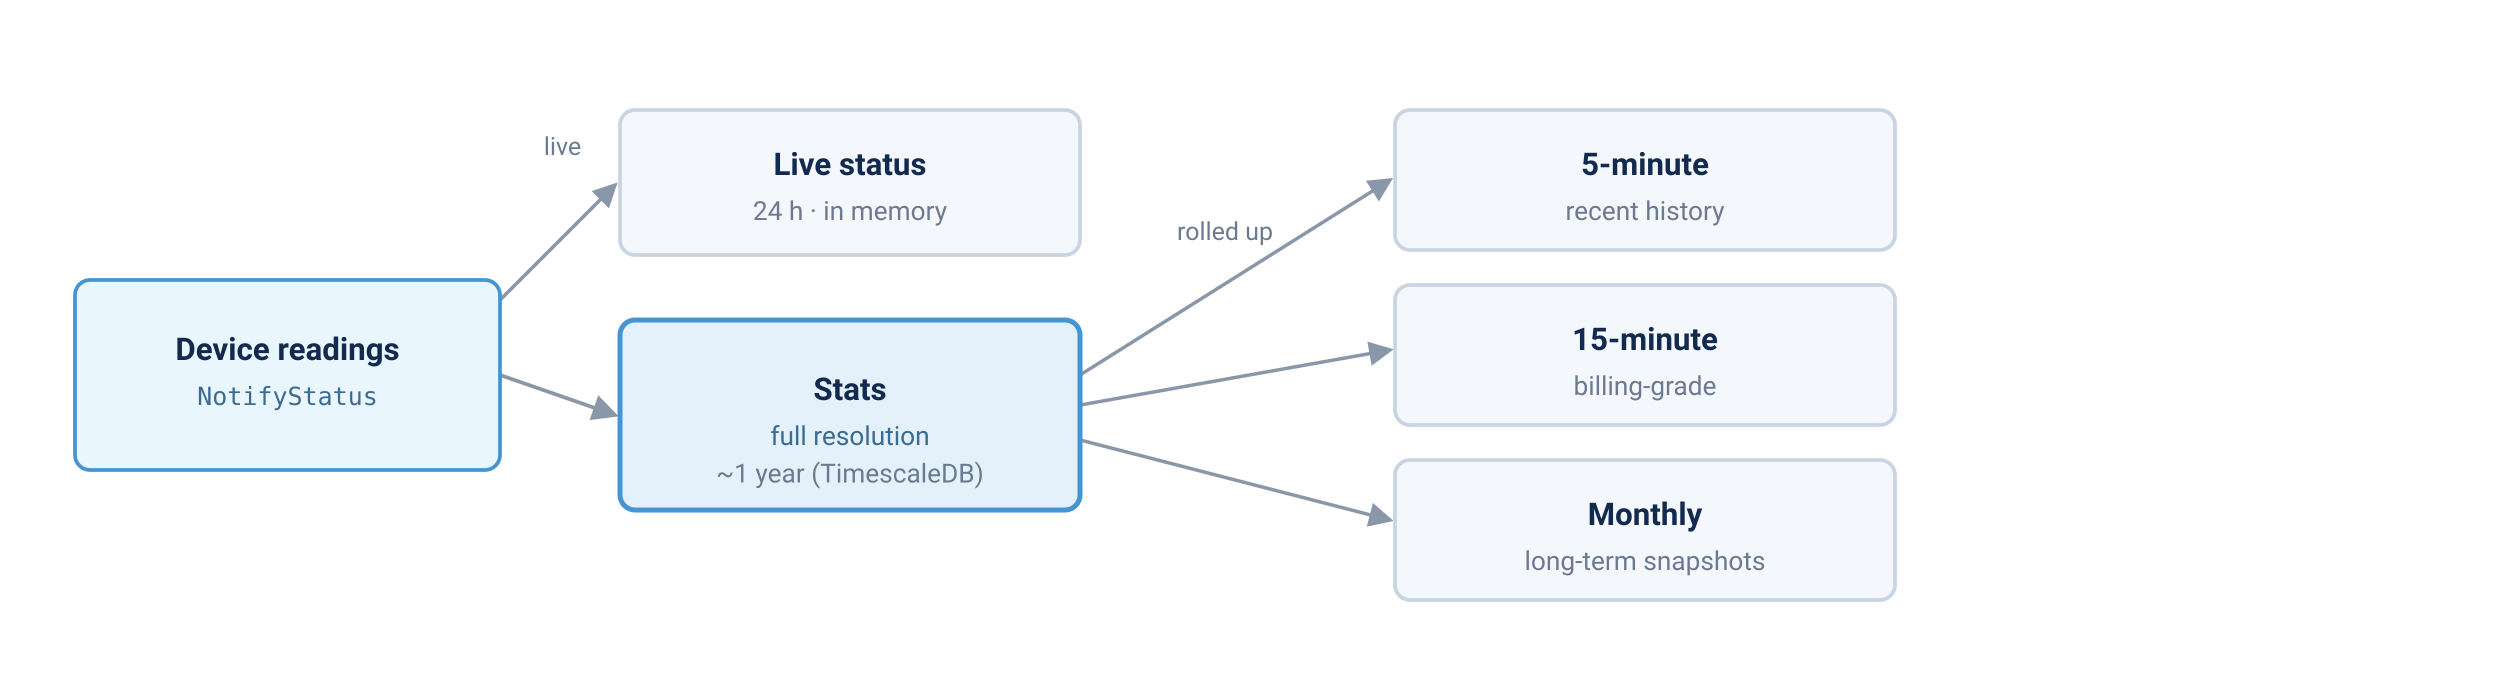
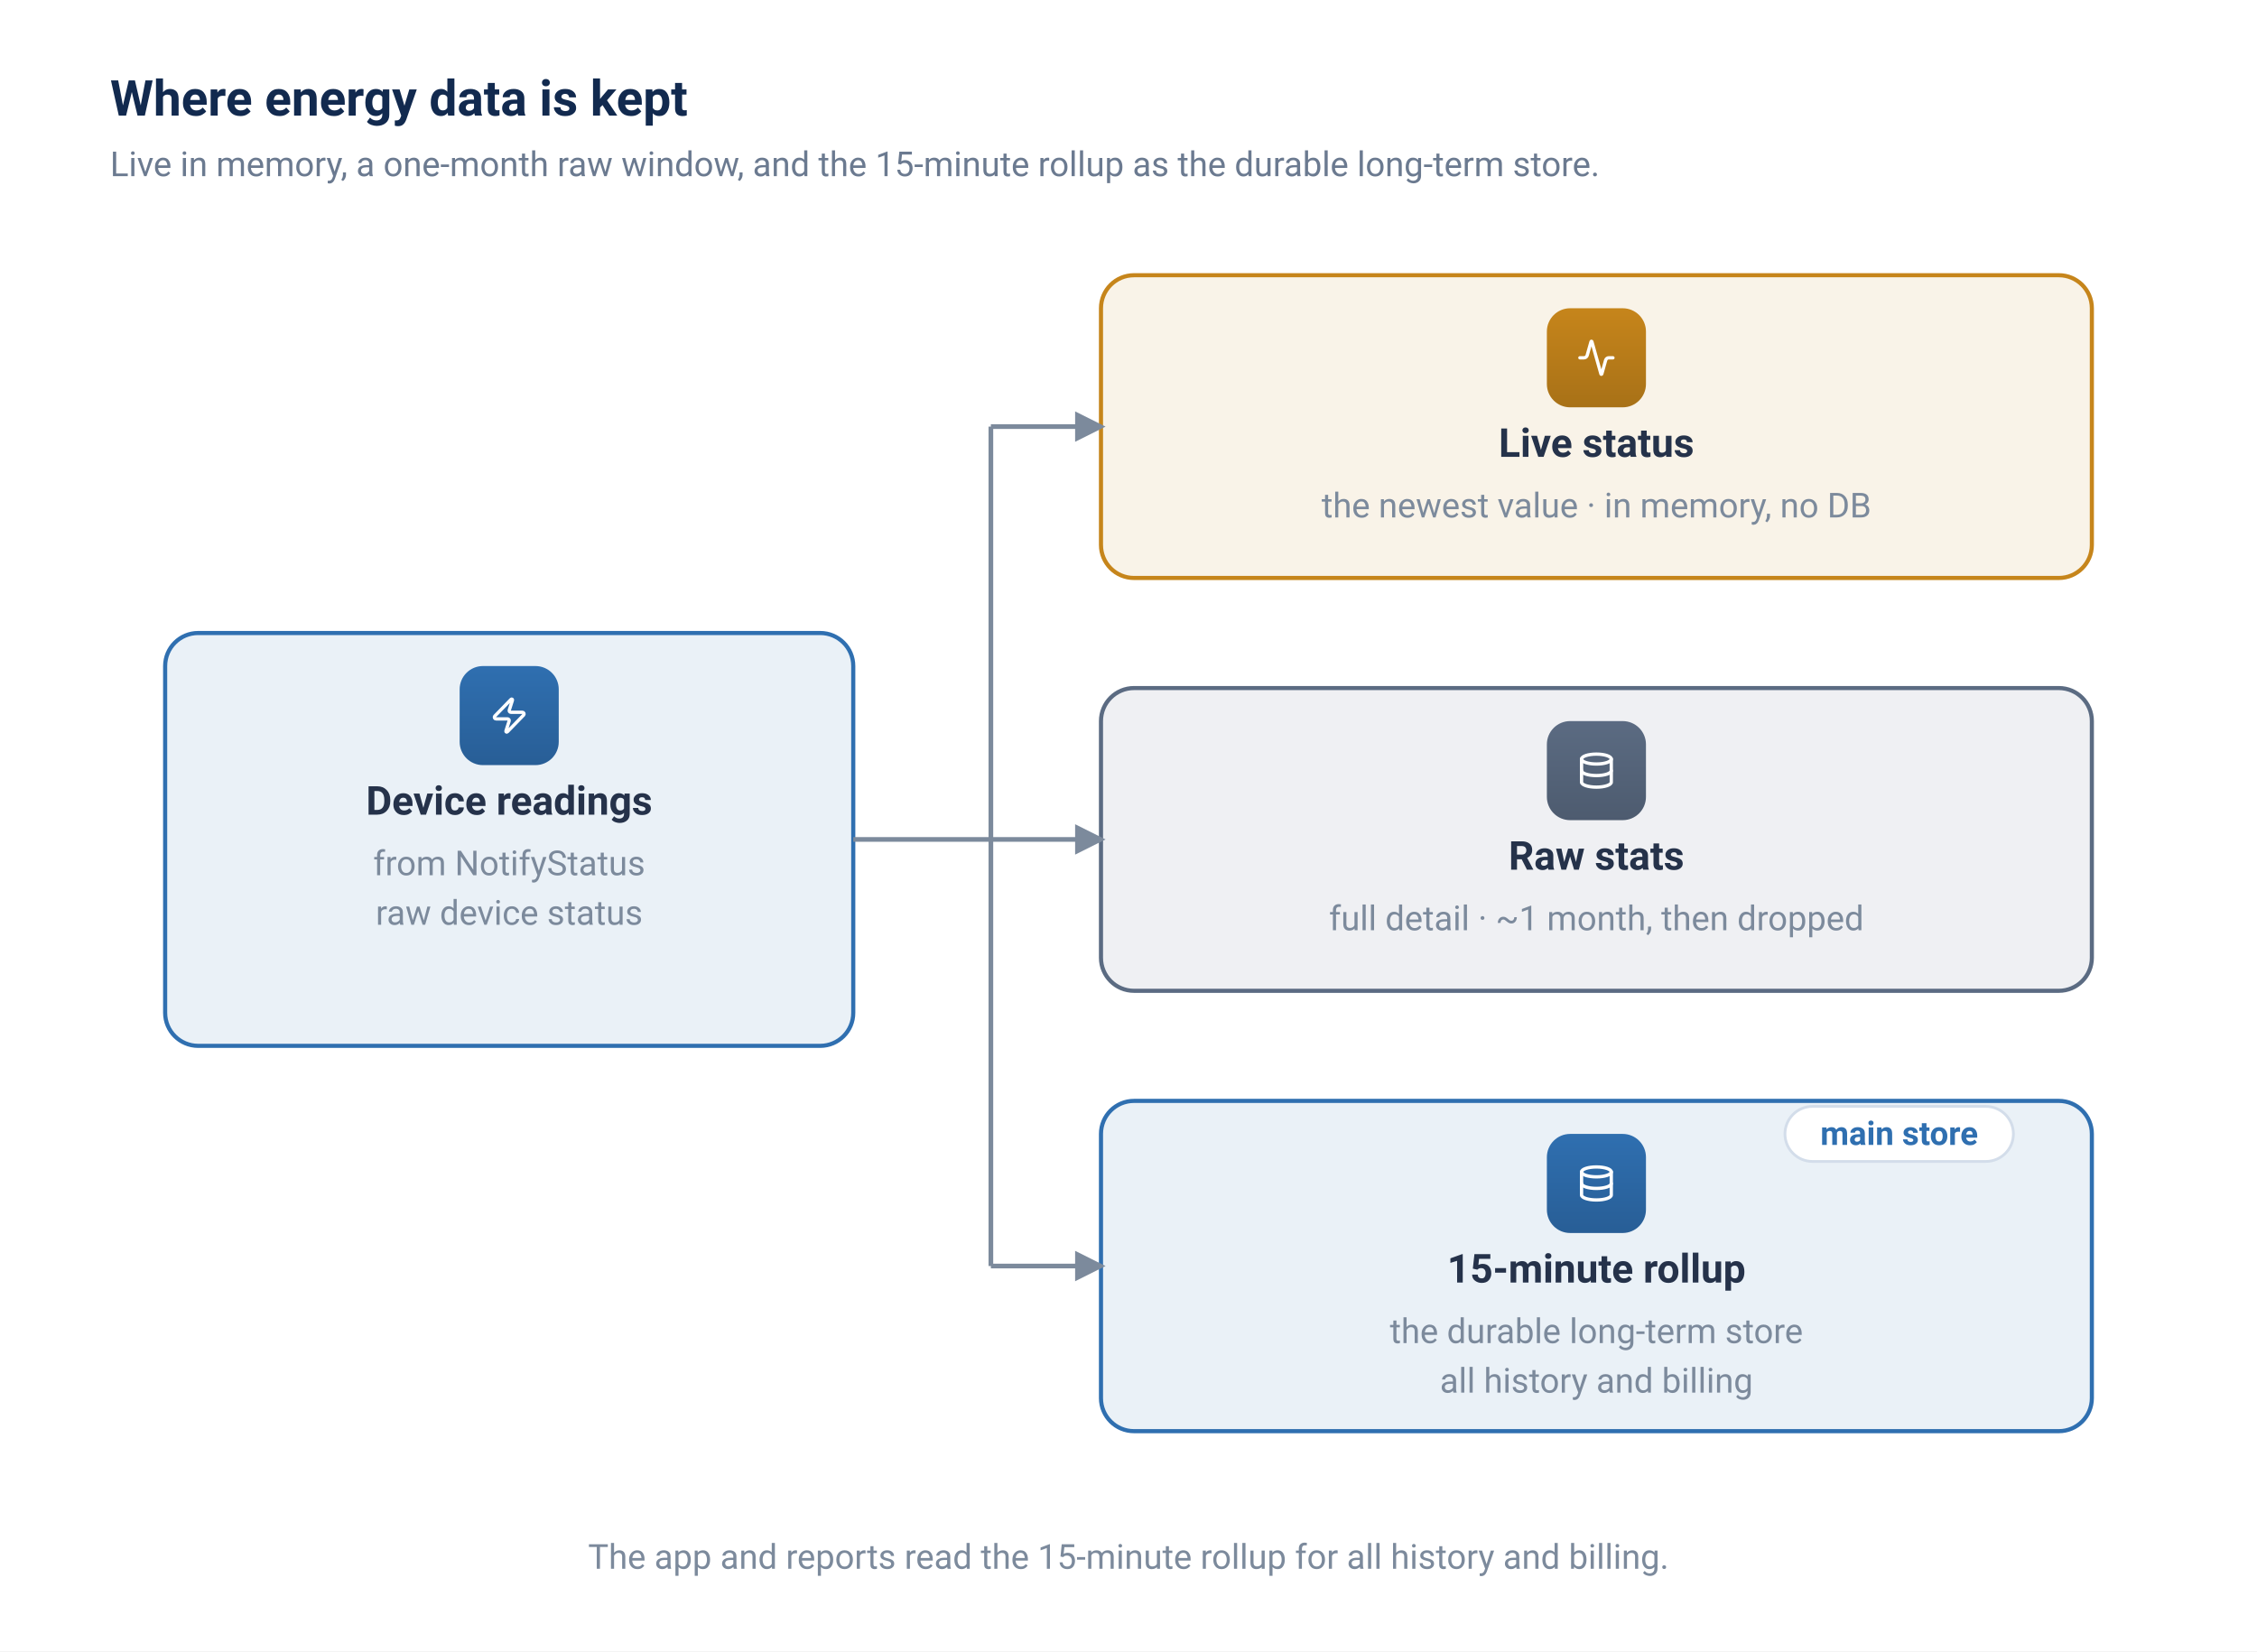
- <svg xmlns="http://www.w3.org/2000/svg" viewBox="0 0 1000 270" width="1000" height="270" font-family="-apple-system,BlinkMacSystemFont,'Segoe UI',Roboto,Helvetica,Arial,sans-serif" role="img" aria-label="Energy storage tiers: live status, full-resolution stats, and rollups">
+ <svg xmlns="http://www.w3.org/2000/svg" viewBox="0 0 820 600" width="820" height="600" font-family="-apple-system,BlinkMacSystemFont,'Segoe UI',Roboto,Helvetica,Arial,sans-serif" role="img" aria-label="Where energy data is kept: live in memory, a one-month raw window, and the durable 15-minute rollup">
+   <rect width="820" height="600" fill="#ffffff" />
+   <text x="40" y="42" font-size="18" font-weight="700" fill="#122A4F">Where energy data is kept</text>
+   <text x="40" y="64" font-size="12.5" fill="#6B7A90">Live in memory, a one-month raw window, and the 15-minute rollup as the durable long-term store.</text>
+   <rect x="60" y="230" width="250" height="150" rx="12" fill="#eaf1f7" stroke="#2F6FB0" stroke-width="1.5" />
  <defs>
-     <marker id="esN" viewBox="0 0 10 10" refX="8.5" refY="5" markerWidth="7" markerHeight="7" orient="auto-start-reverse">
-       <path d="M0,0 L10,5 L0,10 z" fill="#8A97A8" />
+     <linearGradient id="t185_260" x1="0" y1="0" x2="0" y2="1">
+       <stop offset="0" stop-color="#2F6FB0" />
+       <stop offset="1" stop-color="#285e96" />
+     </linearGradient>
+   </defs>
+   <rect x="167" y="242" width="36" height="36" rx="8.46" fill="url(#t185_260)" />
+   <g transform="translate(185,260) scale(0.6) translate(-12,-12)" stroke="#fff" stroke-width="2" fill="none" stroke-linecap="round" stroke-linejoin="round">
+     <path d="M4 14a1 1 0 0 1-.78-1.63l9.9-10.2a.5.5 0 0 1 .86.46l-1.92 6.02A1 1 0 0 0 13 10h7a1 1 0 0 1 .78 1.63l-9.9 10.2a.5.5 0 0 1-.86-.46l1.92-6.02A1 1 0 0 0 11 14z" />
+   </g>
+   <text x="185" y="296" text-anchor="middle" font-size="14.5" font-weight="700" fill="#25324A">Device readings</text>
+   <text x="185" y="318" text-anchor="middle" font-size="12.5" fill="#7C8A9C">from NotifyStatus</text>
+   <text x="185" y="336" text-anchor="middle" font-size="12.5" fill="#7C8A9C">raw device status</text>
+   <rect x="400" y="100" width="360" height="110" rx="12" fill="#f9f3e8" stroke="#C6851B" stroke-width="1.5" />
+   <defs>
+     <linearGradient id="t580_130" x1="0" y1="0" x2="0" y2="1">
+       <stop offset="0" stop-color="#C6851B" />
+       <stop offset="1" stop-color="#a87117" />
+     </linearGradient>
+   </defs>
+   <rect x="562" y="112" width="36" height="36" rx="8.46" fill="url(#t580_130)" />
+   <g transform="translate(580,130) scale(0.6) translate(-12,-12)" stroke="#fff" stroke-width="2" fill="none" stroke-linecap="round" stroke-linejoin="round">
+     <path d="M22 12h-2.48a2 2 0 0 0-1.93 1.46l-2.35 8.36a.25.25 0 0 1-.48 0L9.24 2.18a.25.25 0 0 0-.48 0l-2.35 8.36A2 2 0 0 1 4.49 12H2" />
+   </g>
+   <text x="580" y="166" text-anchor="middle" font-size="14.5" font-weight="700" fill="#25324A">Live status</text>
+   <text x="580" y="188" text-anchor="middle" font-size="12.5" fill="#7C8A9C">the newest value · in memory, no DB</text>
+   <rect x="400" y="250" width="360" height="110" rx="12" fill="#eff0f3" stroke="#5B6B82" stroke-width="1.5" />
+   <defs>
+     <linearGradient id="t580_280" x1="0" y1="0" x2="0" y2="1">
+       <stop offset="0" stop-color="#5B6B82" />
+       <stop offset="1" stop-color="#4d5b6f" />
+     </linearGradient>
+   </defs>
+   <rect x="562" y="262" width="36" height="36" rx="8.46" fill="url(#t580_280)" />
+   <g transform="translate(580,280) scale(0.6) translate(-12,-12)" stroke="#fff" stroke-width="2" fill="none" stroke-linecap="round" stroke-linejoin="round">
+     <ellipse cx="12" cy="5" rx="9" ry="3" />
+     <path d="M3 5v14a9 3 0 0 0 18 0V5" />
+     <path d="M3 12a9 3 0 0 0 18 0" />
+   </g>
+   <text x="580" y="316" text-anchor="middle" font-size="14.5" font-weight="700" fill="#25324A">Raw stats</text>
+   <text x="580" y="338" text-anchor="middle" font-size="12.5" fill="#7C8A9C">full detail · ~1 month, then dropped</text>
+   <rect x="400" y="400" width="360" height="120" rx="12" fill="#eaf1f7" stroke="#2F6FB0" stroke-width="1.5" />
+   <defs>
+     <linearGradient id="t580_430" x1="0" y1="0" x2="0" y2="1">
+       <stop offset="0" stop-color="#2F6FB0" />
+       <stop offset="1" stop-color="#285e96" />
+     </linearGradient>
+   </defs>
+   <rect x="562" y="412" width="36" height="36" rx="8.46" fill="url(#t580_430)" />
+   <g transform="translate(580,430) scale(0.6) translate(-12,-12)" stroke="#fff" stroke-width="2" fill="none" stroke-linecap="round" stroke-linejoin="round">
+     <ellipse cx="12" cy="5" rx="9" ry="3" />
+     <path d="M3 5v14a9 3 0 0 0 18 0V5" />
+     <path d="M3 12a9 3 0 0 0 18 0" />
+   </g>
+   <text x="580" y="466" text-anchor="middle" font-size="14.5" font-weight="700" fill="#25324A">15-minute rollup</text>
+   <text x="580" y="488" text-anchor="middle" font-size="12.5" fill="#7C8A9C">the durable long-term store</text>
+   <text x="580" y="506" text-anchor="middle" font-size="12.5" fill="#7C8A9C">all history and billing</text>
+   <rect x="648.5" y="402" width="83" height="20" rx="10" fill="#ffffff" stroke="#D3DDEA" stroke-width="1" />
+   <text x="690" y="416" text-anchor="middle" font-size="12" font-weight="600" fill="#2F6FB0">main store</text>
+   <path d="M310,305 L360,305" fill="none" stroke="#7C8A9C" stroke-width="1.7" />
+   <path d="M360,155 L360,460" fill="none" stroke="#7C8A9C" stroke-width="1.7" />
+   <defs>
+     <marker id="a7C8A9C" viewBox="0 0 10 10" refX="8.5" refY="5" markerWidth="6.5" markerHeight="6.5" orient="auto-start-reverse">
+       <path d="M0,0 L10,5 L0,10 z" fill="#7C8A9C" />
    </marker>
  </defs>
-   <rect x="0" y="0" width="1000" height="270" fill="#ffffff" />
-   <path d="M200,120 L246,74" stroke="#8A97A8" stroke-width="1.4" fill="none" marker-end="url(#esN)" />
-   <path d="M200,150 L246,166" stroke="#8A97A8" stroke-width="1.5" fill="none" marker-end="url(#esN)" />
-   <path d="M432,150 L556,72" stroke="#8A97A8" stroke-width="1.4" fill="none" marker-end="url(#esN)" />
-   <path d="M432,162 L556,140" stroke="#8A97A8" stroke-width="1.4" fill="none" marker-end="url(#esN)" />
-   <path d="M432,176 L556,208" stroke="#8A97A8" stroke-width="1.4" fill="none" marker-end="url(#esN)" />
-   <text x="225" y="62" text-anchor="middle" font-size="10" fill="#6B7A90">live</text>
-   <text x="490" y="96" text-anchor="middle" font-size="10" fill="#6B7A90">rolled up</text>
-   <rect x="30" y="112" width="170" height="76" rx="6" fill="#EAF6FD" stroke="#4495D1" stroke-width="1.5" />
-   <text x="115" y="144" text-anchor="middle" font-size="12.5" font-weight="600" fill="#122A4F">Device readings</text>
-   <text x="115" y="162" text-anchor="middle" font-size="10" fill="#3A6B92" font-family="ui-monospace,Menlo,monospace">NotifyStatus</text>
-   <rect x="248" y="44" width="184" height="58" rx="6" fill="#F4F7FB" stroke="#C9D4E2" stroke-width="1.5" />
-   <text x="340" y="70" text-anchor="middle" font-size="12.5" font-weight="600" fill="#122A4F">Live status</text>
-   <text x="340" y="88" text-anchor="middle" font-size="10.5" fill="#6B7A90">24 h · in memory</text>
-   <rect x="248" y="128" width="184" height="76" rx="6" fill="#E4F1FB" stroke="#4495D1" stroke-width="2" />
-   <text x="340" y="160" text-anchor="middle" font-size="12.5" font-weight="700" fill="#122A4F">Stats</text>
-   <text x="340" y="178" text-anchor="middle" font-size="10.5" fill="#3A6B92">full resolution</text>
-   <text x="340" y="193" text-anchor="middle" font-size="10.5" fill="#6B7A90">~1 year (TimescaleDB)</text>
-   <rect x="558" y="44" width="200" height="56" rx="6" fill="#F4F7FB" stroke="#C9D4E2" stroke-width="1.5" />
-   <text x="658" y="70" text-anchor="middle" font-size="12.5" font-weight="600" fill="#122A4F">5-minute</text>
-   <text x="658" y="88" text-anchor="middle" font-size="10.5" fill="#6B7A90">recent history</text>
-   <rect x="558" y="114" width="200" height="56" rx="6" fill="#F4F7FB" stroke="#C9D4E2" stroke-width="1.5" />
-   <text x="658" y="140" text-anchor="middle" font-size="12.5" font-weight="600" fill="#122A4F">15-minute</text>
-   <text x="658" y="158" text-anchor="middle" font-size="10.5" fill="#6B7A90">billing-grade</text>
-   <rect x="558" y="184" width="200" height="56" rx="6" fill="#F4F7FB" stroke="#C9D4E2" stroke-width="1.5" />
-   <text x="658" y="210" text-anchor="middle" font-size="12.5" font-weight="600" fill="#122A4F">Monthly</text>
-   <text x="658" y="228" text-anchor="middle" font-size="10.5" fill="#6B7A90">long-term snapshots</text>
+   <path d="M360,155 L400,155" fill="none" stroke="#7C8A9C" stroke-width="1.7" marker-end="url(#a7C8A9C)" />
+   <defs>
+     <marker id="a7C8A9C" viewBox="0 0 10 10" refX="8.5" refY="5" markerWidth="6.5" markerHeight="6.5" orient="auto-start-reverse">
+       <path d="M0,0 L10,5 L0,10 z" fill="#7C8A9C" />
+     </marker>
+   </defs>
+   <path d="M360,305 L400,305" fill="none" stroke="#7C8A9C" stroke-width="1.7" marker-end="url(#a7C8A9C)" />
+   <defs>
+     <marker id="a7C8A9C" viewBox="0 0 10 10" refX="8.5" refY="5" markerWidth="6.5" markerHeight="6.5" orient="auto-start-reverse">
+       <path d="M0,0 L10,5 L0,10 z" fill="#7C8A9C" />
+     </marker>
+   </defs>
+   <path d="M360,460 L400,460" fill="none" stroke="#7C8A9C" stroke-width="1.7" marker-end="url(#a7C8A9C)" />
+   <text x="410" y="570" text-anchor="middle" font-size="12.5" fill="#7C8A9C">The app and reports read the 15-minute rollup for all history and billing.</text>
</svg>
